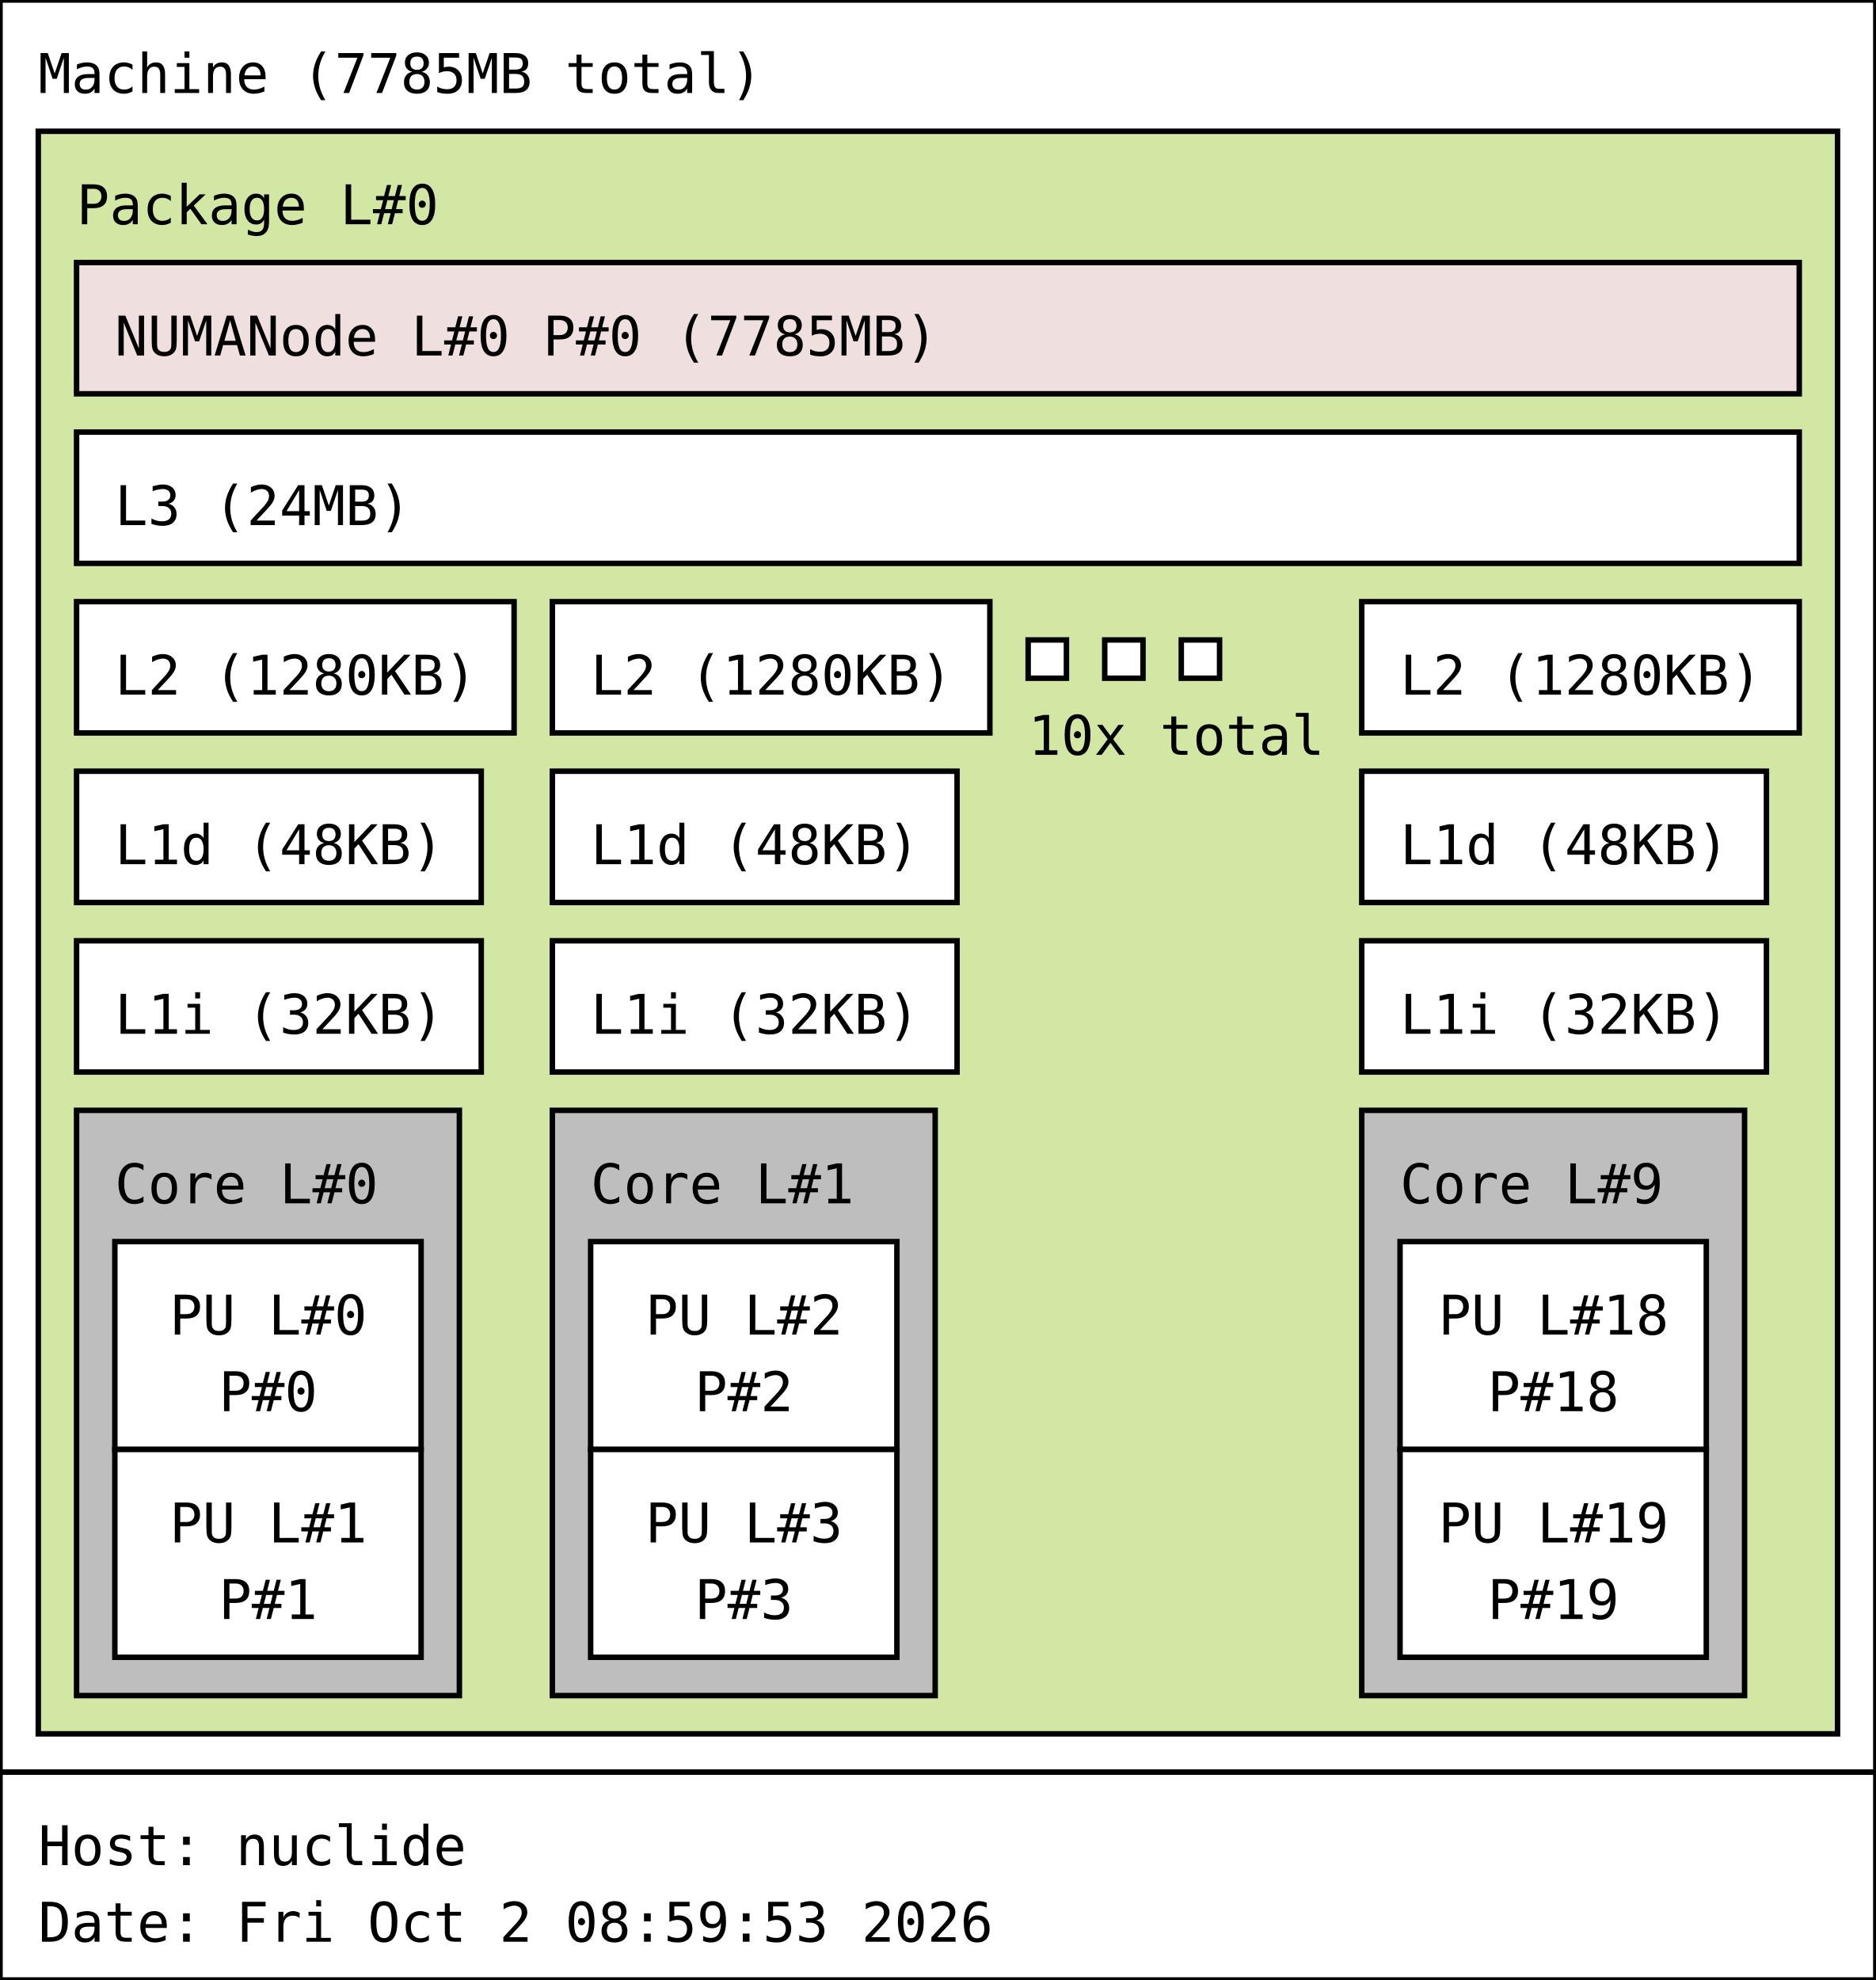
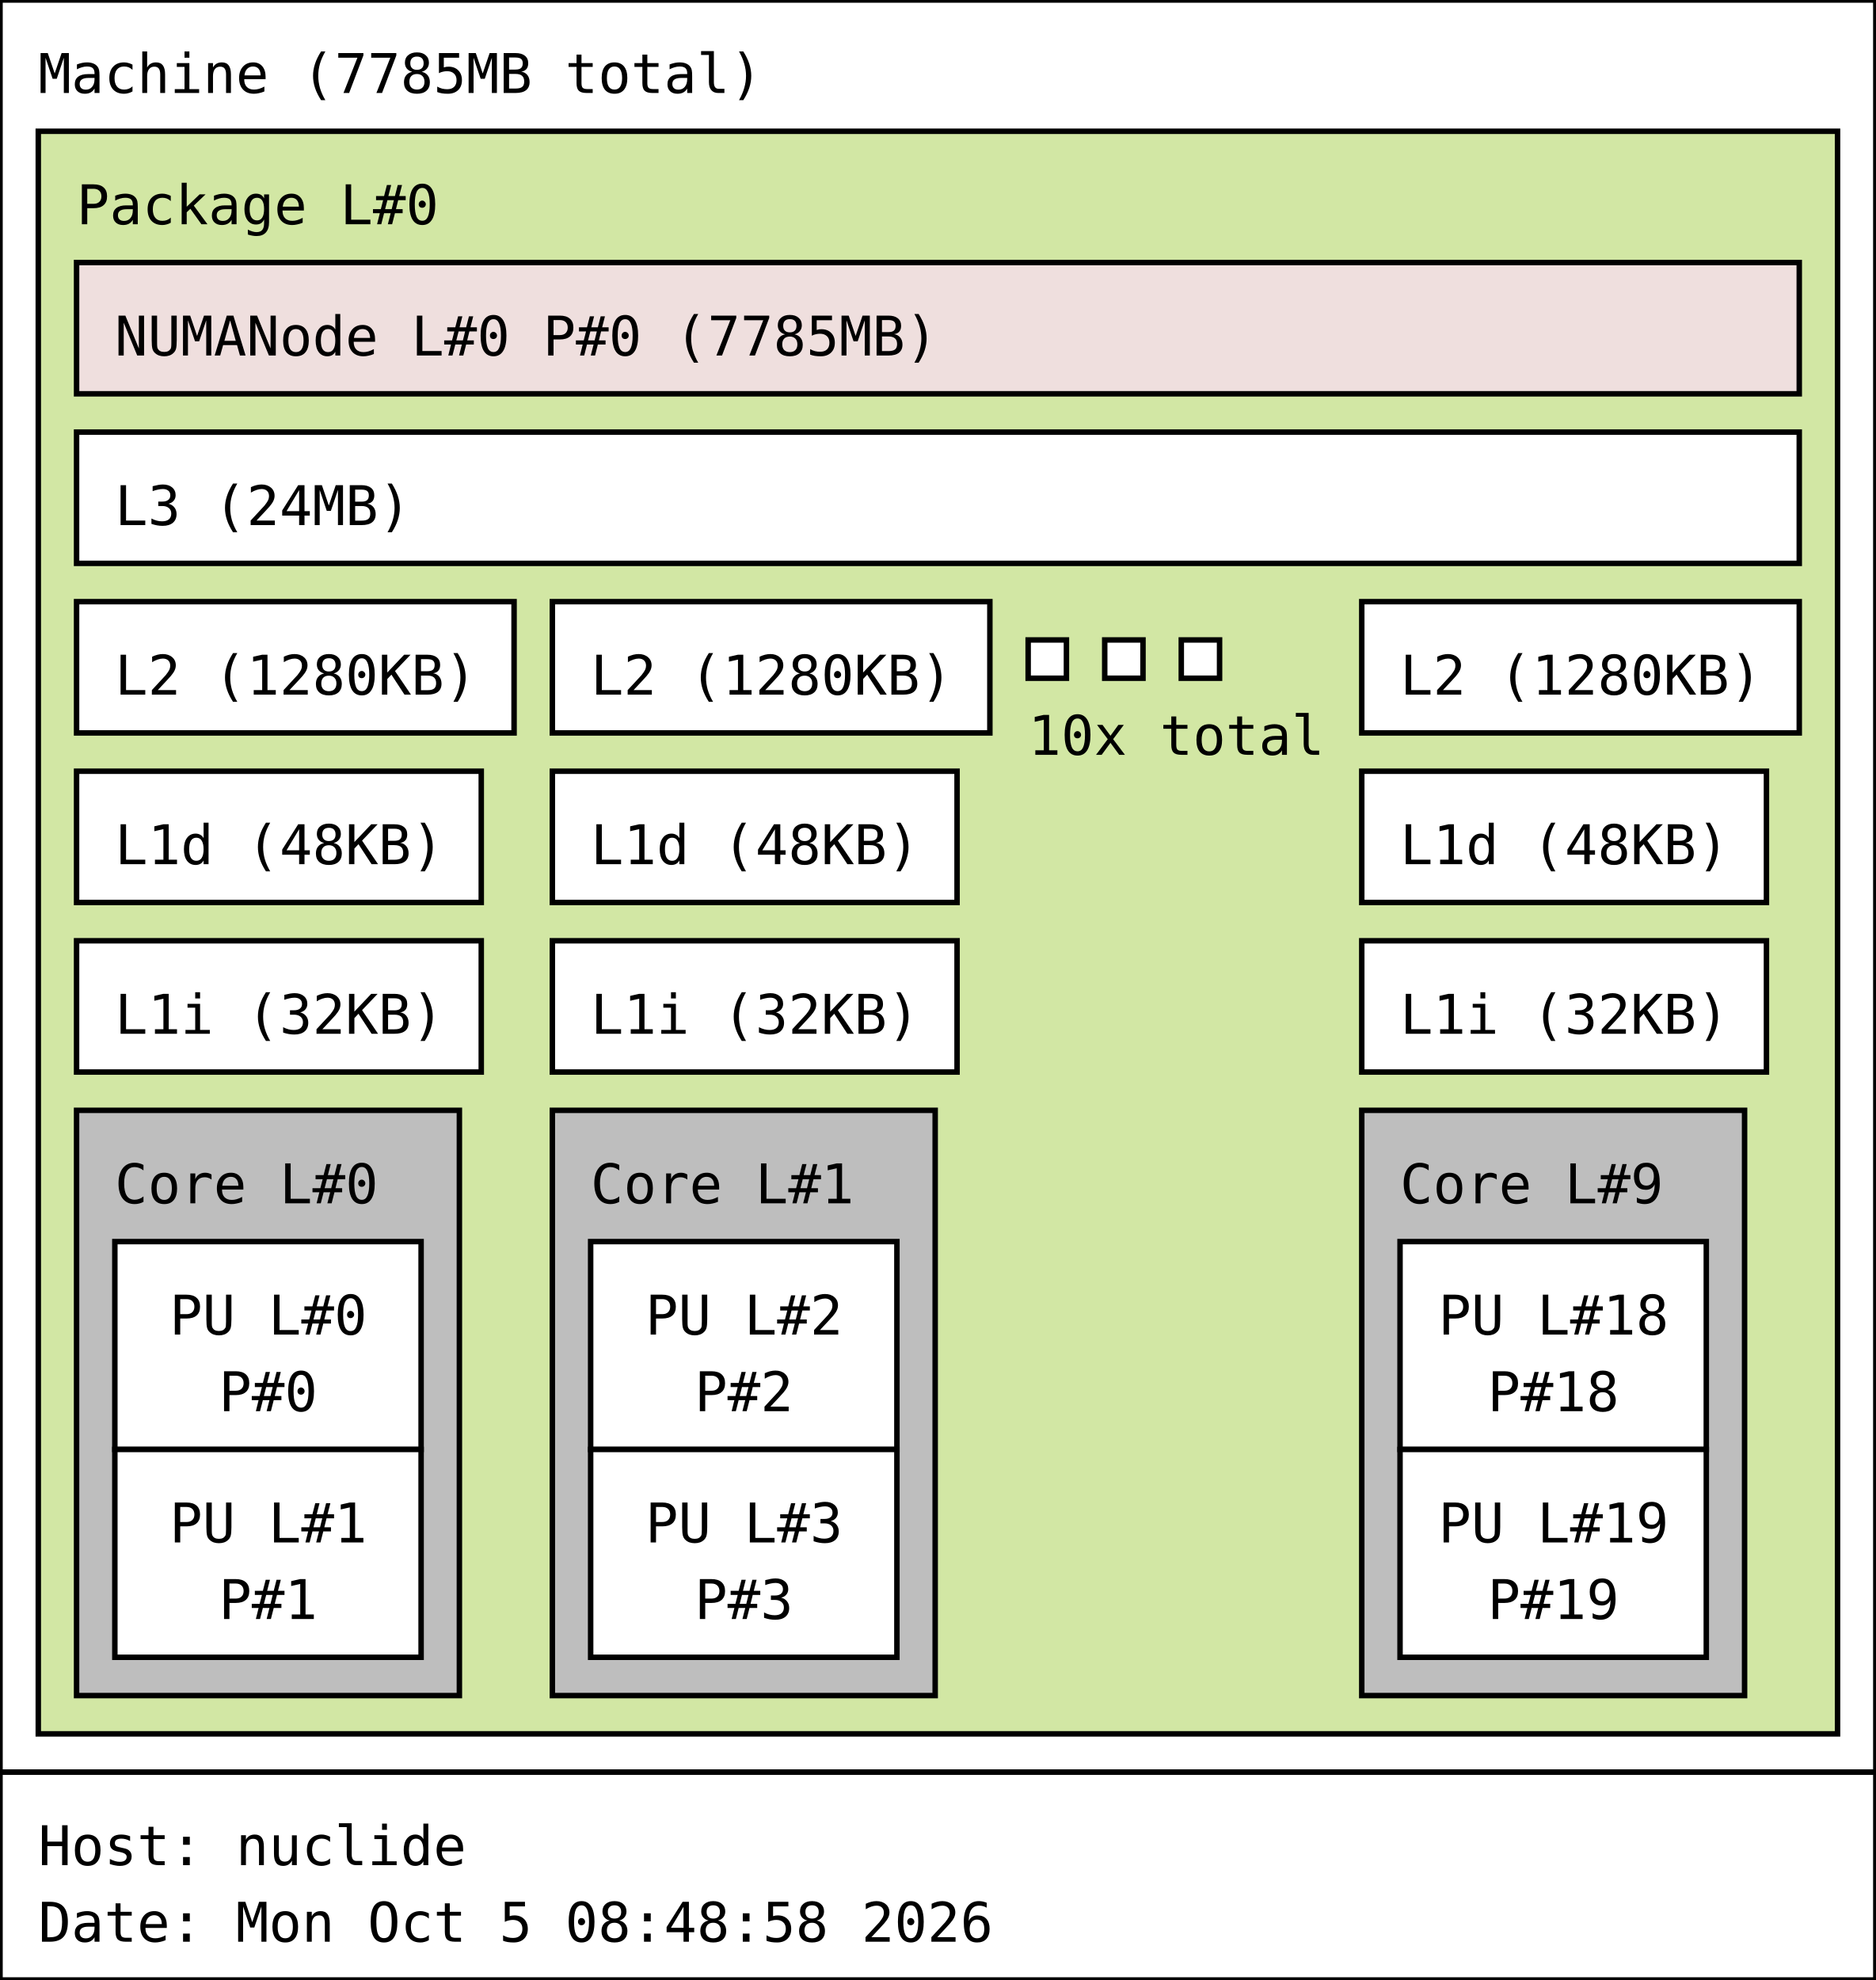
<svg xmlns="http://www.w3.org/2000/svg" width="343px" height="362px" viewBox="0 0 343px 362px" version="1.1">
  <rect id="Machine_0_rect" class="Machine" x="0" y="0" width="343" height="324" fill="rgb(255,255,255)" stroke="rgb(0,0,0)" stroke-width="1" />
  <text id="Machine_0_text" class="Machine" font-family="Monospace" x="7" y="17" fill="rgb(0,0,0)" font-size="10px">Machine (7785MB total)</text>
  <rect id="Package_0_rect" class="Package" x="7" y="24" width="329" height="293" fill="rgb(210,231,164)" stroke="rgb(0,0,0)" stroke-width="1" />
  <text id="Package_0_text" class="Package" font-family="Monospace" x="14" y="41" fill="rgb(0,0,0)" font-size="10px">Package L#0</text>
  <rect id="L3_0_rect" class="L3" x="14" y="79" width="315" height="24" fill="rgb(255,255,255)" stroke="rgb(0,0,0)" stroke-width="1" />
  <text id="L3_0_text" class="L3" font-family="Monospace" x="21" y="96" fill="rgb(0,0,0)" font-size="10px">L3 (24MB)</text>
  <rect id="L2_0_rect" class="L2" x="14" y="110" width="80" height="24" fill="rgb(255,255,255)" stroke="rgb(0,0,0)" stroke-width="1" />
  <text id="L2_0_text" class="L2" font-family="Monospace" x="21" y="127" fill="rgb(0,0,0)" font-size="10px">L2 (1280KB)</text>
  <rect id="L1d_0_rect" class="L1d" x="14" y="141" width="74" height="24" fill="rgb(255,255,255)" stroke="rgb(0,0,0)" stroke-width="1" />
  <text id="L1d_0_text" class="L1d" font-family="Monospace" x="21" y="158" fill="rgb(0,0,0)" font-size="10px">L1d (48KB)</text>
  <rect id="L1i_0_rect" class="L1i" x="14" y="172" width="74" height="24" fill="rgb(255,255,255)" stroke="rgb(0,0,0)" stroke-width="1" />
  <text id="L1i_0_text" class="L1i" font-family="Monospace" x="21" y="189" fill="rgb(0,0,0)" font-size="10px">L1i (32KB)</text>
  <rect id="Core_0_rect" class="Core" x="14" y="203" width="70" height="107" fill="rgb(190,190,190)" stroke="rgb(0,0,0)" stroke-width="1" />
  <text id="Core_0_text" class="Core" font-family="Monospace" x="21" y="220" fill="rgb(0,0,0)" font-size="10px">Core L#0</text>
  <rect id="PU_0_rect" class="PU" x="21" y="227" width="56" height="38" fill="rgb(255,255,255)" stroke="rgb(0,0,0)" stroke-width="1" />
  <text id="PU_0_text" class="PU" font-family="Monospace" x="31" y="244" fill="rgb(0,0,0)" font-size="10px">PU L#0</text>
  <text id="PU_0_text_1" class="PU" font-family="Monospace" x="40" y="258" fill="rgb(0,0,0)" font-size="10px">P#0</text>
  <rect id="PU_1_rect" class="PU" x="21" y="265" width="56" height="38" fill="rgb(255,255,255)" stroke="rgb(0,0,0)" stroke-width="1" />
  <text id="PU_1_text" class="PU" font-family="Monospace" x="31" y="282" fill="rgb(0,0,0)" font-size="10px">PU L#1</text>
  <text id="PU_1_text_1" class="PU" font-family="Monospace" x="40" y="296" fill="rgb(0,0,0)" font-size="10px">P#1</text>
  <rect id="L2_1_rect" class="L2" x="101" y="110" width="80" height="24" fill="rgb(255,255,255)" stroke="rgb(0,0,0)" stroke-width="1" />
  <text id="L2_1_text" class="L2" font-family="Monospace" x="108" y="127" fill="rgb(0,0,0)" font-size="10px">L2 (1280KB)</text>
  <rect id="L1d_1_rect" class="L1d" x="101" y="141" width="74" height="24" fill="rgb(255,255,255)" stroke="rgb(0,0,0)" stroke-width="1" />
  <text id="L1d_1_text" class="L1d" font-family="Monospace" x="108" y="158" fill="rgb(0,0,0)" font-size="10px">L1d (48KB)</text>
  <rect id="L1i_1_rect" class="L1i" x="101" y="172" width="74" height="24" fill="rgb(255,255,255)" stroke="rgb(0,0,0)" stroke-width="1" />
  <text id="L1i_1_text" class="L1i" font-family="Monospace" x="108" y="189" fill="rgb(0,0,0)" font-size="10px">L1i (32KB)</text>
  <rect id="Core_1_rect" class="Core" x="101" y="203" width="70" height="107" fill="rgb(190,190,190)" stroke="rgb(0,0,0)" stroke-width="1" />
  <text id="Core_1_text" class="Core" font-family="Monospace" x="108" y="220" fill="rgb(0,0,0)" font-size="10px">Core L#1</text>
  <rect id="PU_2_rect" class="PU" x="108" y="227" width="56" height="38" fill="rgb(255,255,255)" stroke="rgb(0,0,0)" stroke-width="1" />
  <text id="PU_2_text" class="PU" font-family="Monospace" x="118" y="244" fill="rgb(0,0,0)" font-size="10px">PU L#2</text>
  <text id="PU_2_text_1" class="PU" font-family="Monospace" x="127" y="258" fill="rgb(0,0,0)" font-size="10px">P#2</text>
  <rect id="PU_3_rect" class="PU" x="108" y="265" width="56" height="38" fill="rgb(255,255,255)" stroke="rgb(0,0,0)" stroke-width="1" />
  <text id="PU_3_text" class="PU" font-family="Monospace" x="118" y="282" fill="rgb(0,0,0)" font-size="10px">PU L#3</text>
  <text id="PU_3_text_1" class="PU" font-family="Monospace" x="127" y="296" fill="rgb(0,0,0)" font-size="10px">P#3</text>
  <rect id="L2_2_rect" class="L2" x="188" y="117" width="7" height="7" fill="rgb(255,255,255)" stroke="rgb(0,0,0)" stroke-width="1" />
  <rect id="L2_2_rect" class="L2" x="202" y="117" width="7" height="7" fill="rgb(255,255,255)" stroke="rgb(0,0,0)" stroke-width="1" />
  <rect id="L2_2_rect" class="L2" x="216" y="117" width="7" height="7" fill="rgb(255,255,255)" stroke="rgb(0,0,0)" stroke-width="1" />
  <text id="L2_2_text" class="L2" font-family="Monospace" x="188" y="138" fill="rgb(0,0,0)" font-size="10px">10x total</text>
  <rect id="L2_9_rect" class="L2" x="249" y="110" width="80" height="24" fill="rgb(255,255,255)" stroke="rgb(0,0,0)" stroke-width="1" />
  <text id="L2_9_text" class="L2" font-family="Monospace" x="256" y="127" fill="rgb(0,0,0)" font-size="10px">L2 (1280KB)</text>
  <rect id="L1d_9_rect" class="L1d" x="249" y="141" width="74" height="24" fill="rgb(255,255,255)" stroke="rgb(0,0,0)" stroke-width="1" />
  <text id="L1d_9_text" class="L1d" font-family="Monospace" x="256" y="158" fill="rgb(0,0,0)" font-size="10px">L1d (48KB)</text>
  <rect id="L1i_9_rect" class="L1i" x="249" y="172" width="74" height="24" fill="rgb(255,255,255)" stroke="rgb(0,0,0)" stroke-width="1" />
  <text id="L1i_9_text" class="L1i" font-family="Monospace" x="256" y="189" fill="rgb(0,0,0)" font-size="10px">L1i (32KB)</text>
  <rect id="Core_9_rect" class="Core" x="249" y="203" width="70" height="107" fill="rgb(190,190,190)" stroke="rgb(0,0,0)" stroke-width="1" />
  <text id="Core_9_text" class="Core" font-family="Monospace" x="256" y="220" fill="rgb(0,0,0)" font-size="10px">Core L#9</text>
  <rect id="PU_18_rect" class="PU" x="256" y="227" width="56" height="38" fill="rgb(255,255,255)" stroke="rgb(0,0,0)" stroke-width="1" />
  <text id="PU_18_text" class="PU" font-family="Monospace" x="263" y="244" fill="rgb(0,0,0)" font-size="10px">PU L#18</text>
  <text id="PU_18_text_1" class="PU" font-family="Monospace" x="272" y="258" fill="rgb(0,0,0)" font-size="10px">P#18</text>
  <rect id="PU_19_rect" class="PU" x="256" y="265" width="56" height="38" fill="rgb(255,255,255)" stroke="rgb(0,0,0)" stroke-width="1" />
  <text id="PU_19_text" class="PU" font-family="Monospace" x="263" y="282" fill="rgb(0,0,0)" font-size="10px">PU L#19</text>
  <text id="PU_19_text_1" class="PU" font-family="Monospace" x="272" y="296" fill="rgb(0,0,0)" font-size="10px">P#19</text>
  <rect id="NUMANode_0_rect" class="NUMANode" x="14" y="48" width="315" height="24" fill="rgb(239,223,222)" stroke="rgb(0,0,0)" stroke-width="1" />
  <text id="NUMANode_0_text" class="NUMANode" font-family="Monospace" x="21" y="65" fill="rgb(0,0,0)" font-size="10px">NUMANode L#0 P#0 (7785MB)</text>
  <rect id="anon_rect" x="0" y="324" width="343" height="38" fill="rgb(255,255,255)" stroke="rgb(0,0,0)" stroke-width="1" />
  <text id="anon_text" font-family="Monospace" x="7" y="341" fill="rgb(0,0,0)" font-size="10px">Host: nuclide</text>
-   <text id="anon_text_1" font-family="Monospace" x="7" y="355" fill="rgb(0,0,0)" font-size="10px">Date: Fri Oct  2 08:59:53 2026</text>
+   <text id="anon_text_1" font-family="Monospace" x="7" y="355" fill="rgb(0,0,0)" font-size="10px">Date: Mon Oct  5 08:48:58 2026</text>
</svg>
